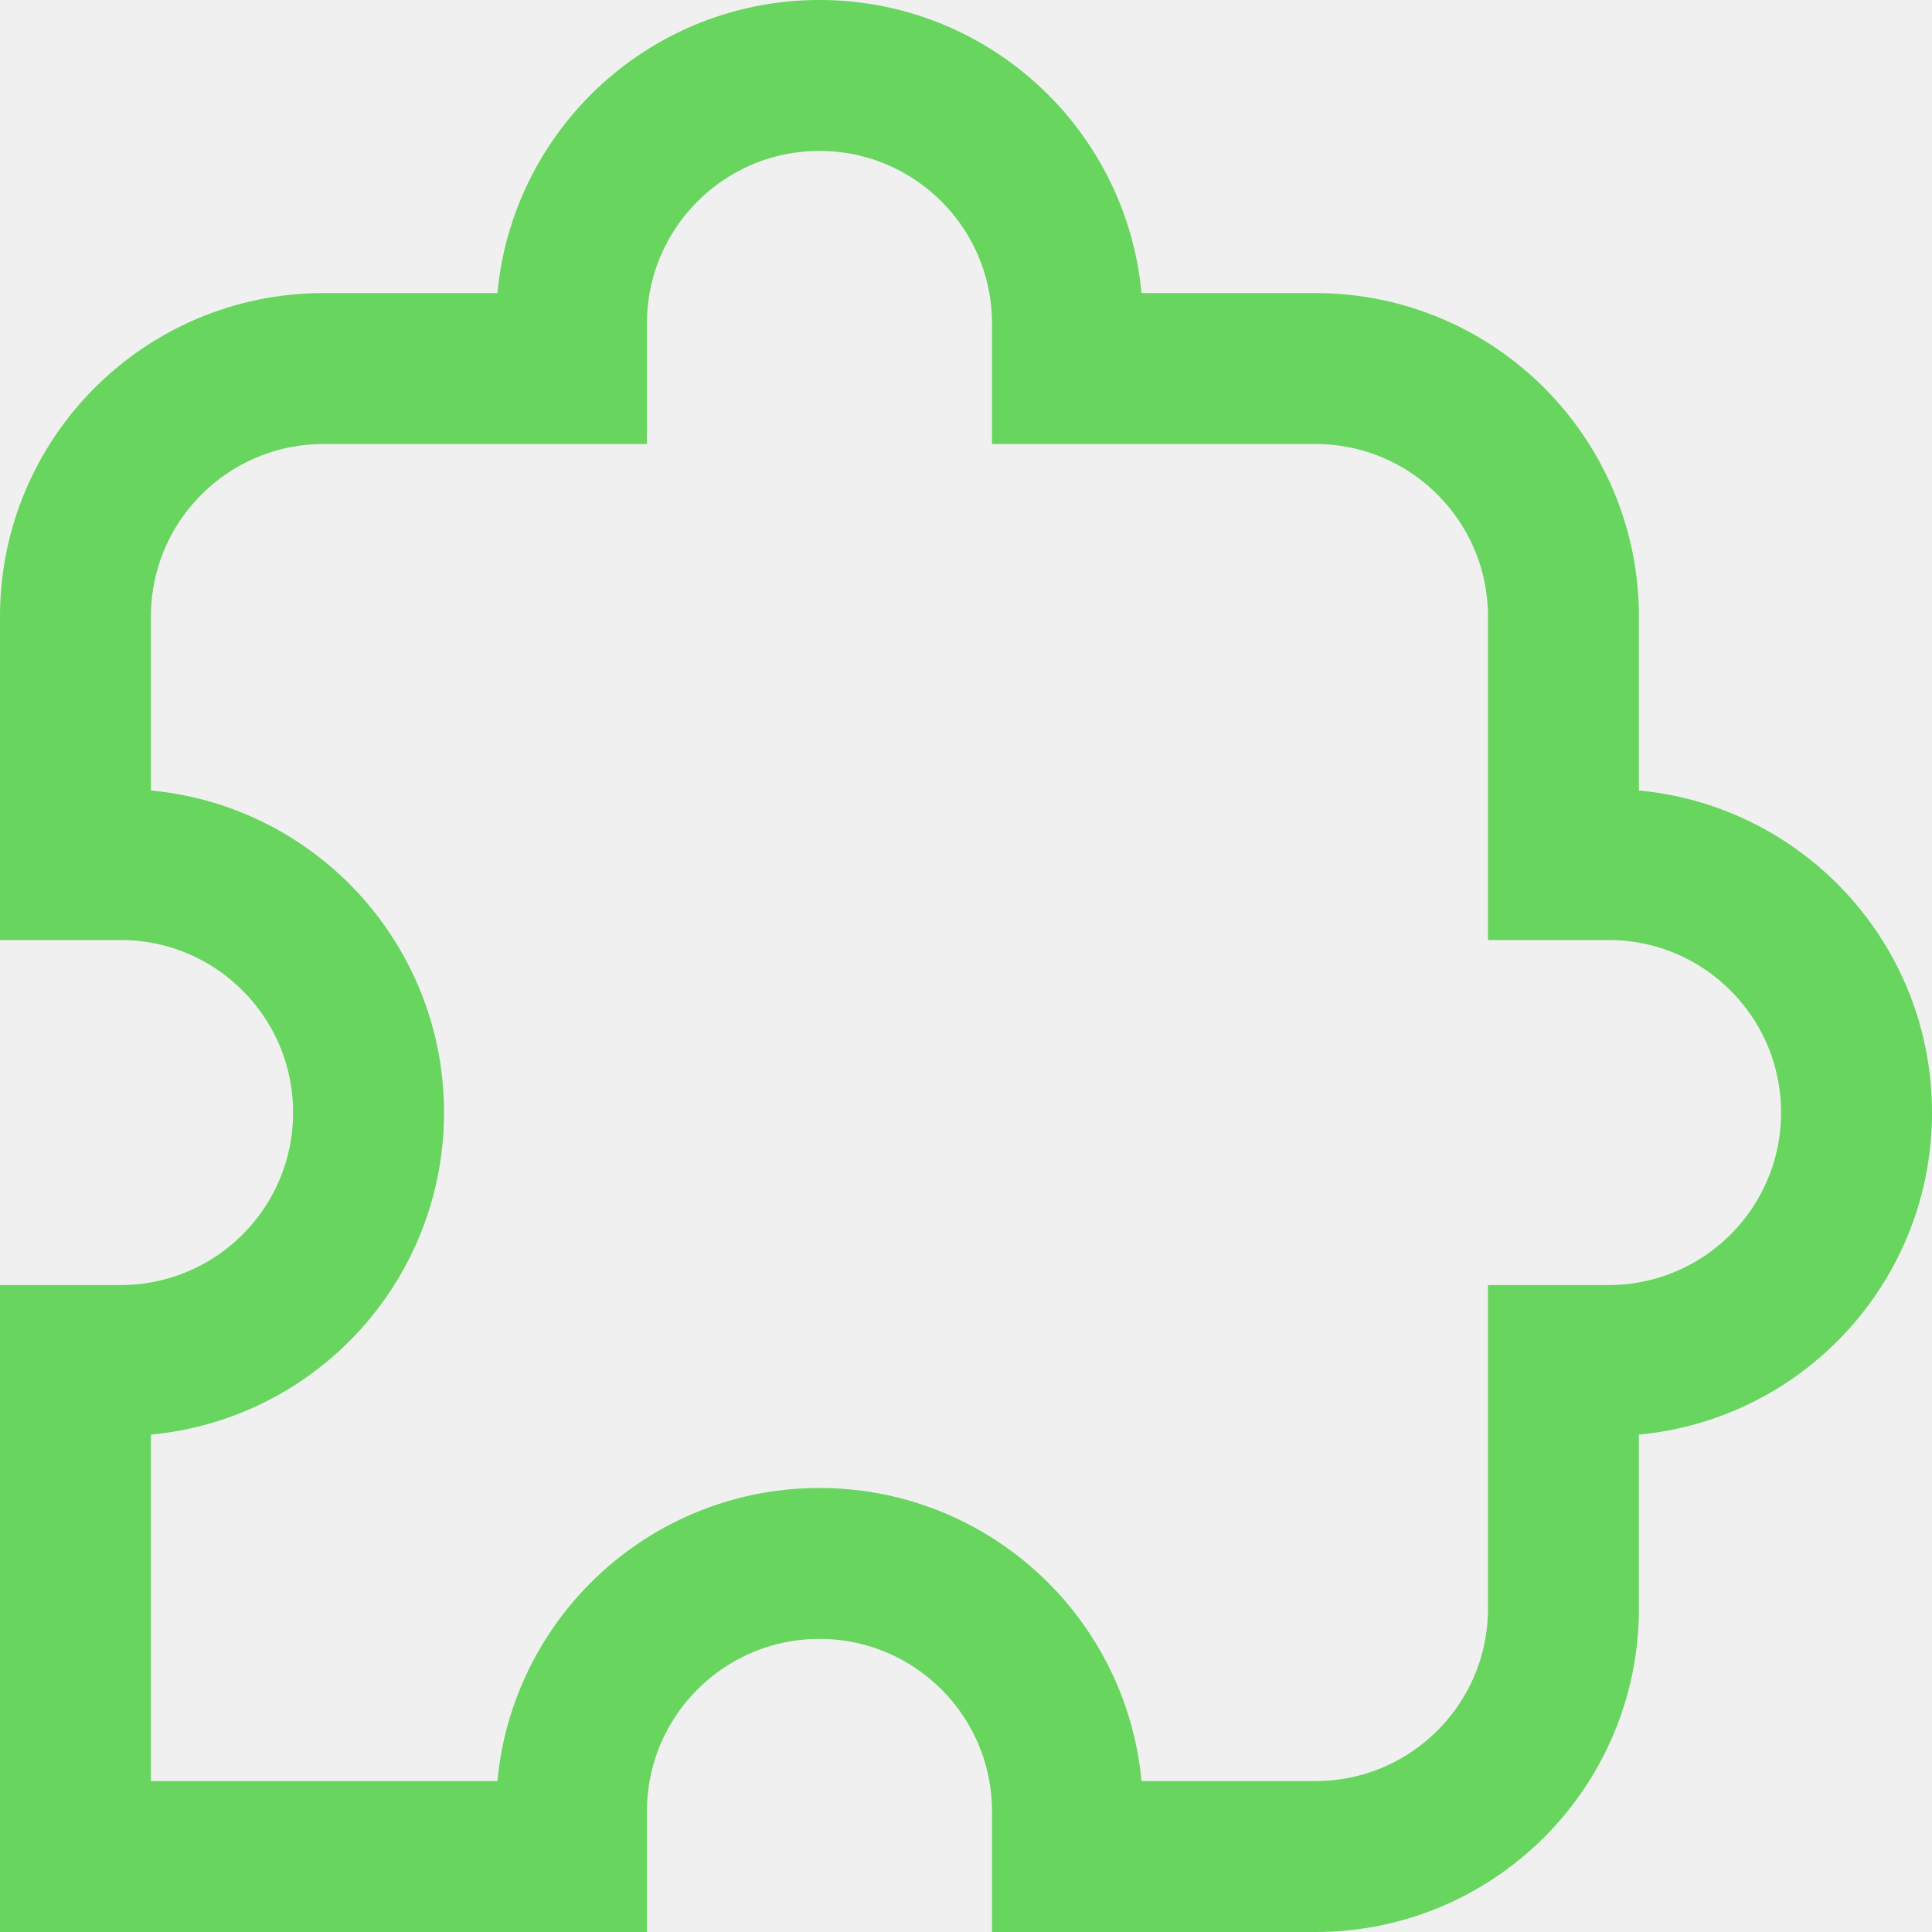
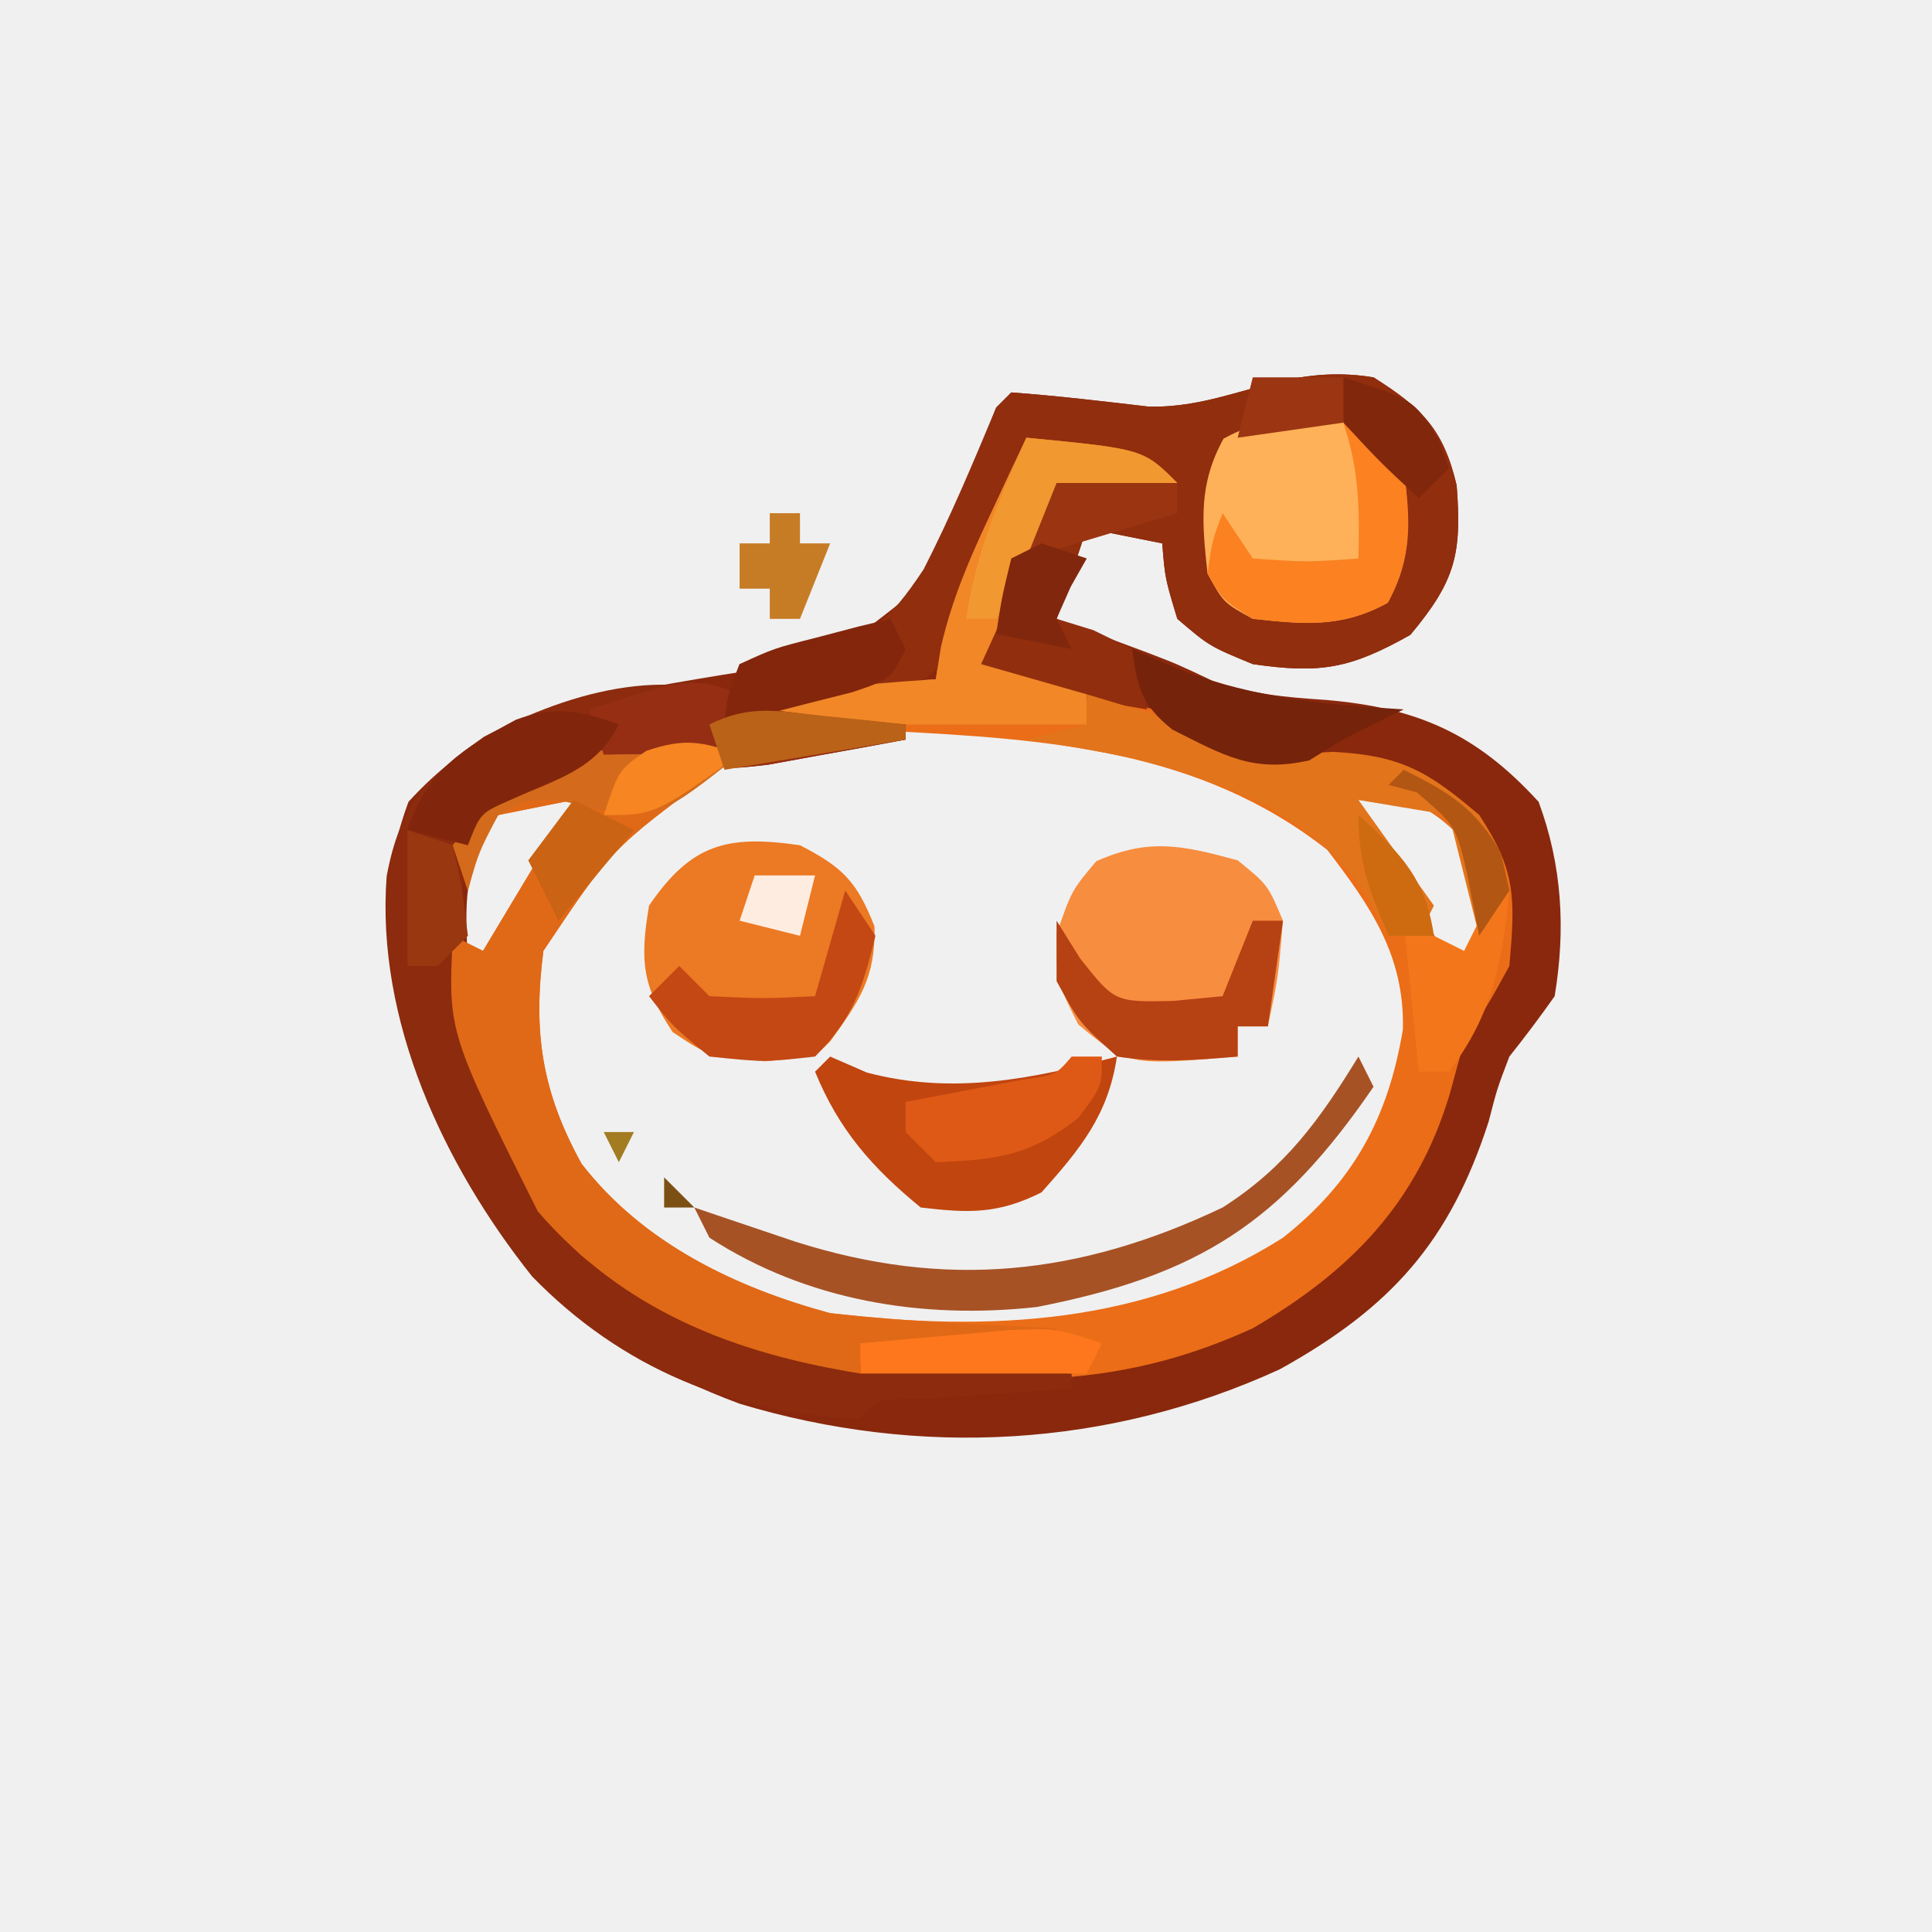
- <svg xmlns="http://www.w3.org/2000/svg" width="72" height="72" viewBox="0 0 72 72" fill="none">
-   <g clip-path="url(#clip0_305_516)">
-     <g clip-path="url(#clip1_305_516)">
-       <path d="M49.023 69.188C54.127 69.188 58.265 65.05 58.265 59.945V50.703H59.945C65.05 50.703 69.188 46.566 69.188 41.461C69.188 36.357 65.05 32.219 59.945 32.219H58.265V22.977C58.265 17.873 54.127 13.735 49.023 13.735H39.781V12.055C39.781 6.95 35.643 2.812 30.539 2.812C25.434 2.812 21.297 6.95 21.297 12.055V13.735H12.055C6.95 13.735 2.812 17.873 2.812 22.977V32.219H4.493C9.597 32.219 13.735 36.357 13.735 41.461C13.735 46.566 9.597 50.703 4.493 50.703H2.812V69.188H21.297V67.507C21.297 62.403 25.434 58.265 30.539 58.265C35.643 58.265 39.781 62.403 39.781 67.507V69.188H49.023Z" stroke="#67D55E" stroke-width="5.625" />
-     </g>
-   </g>
-   <defs>
-     <clipPath id="clip0_305_516">
-       <rect width="72" height="72" fill="white" />
-     </clipPath>
-     <clipPath id="clip1_305_516">
-       <rect width="72" height="72" fill="white" />
-     </clipPath>
-   </defs>
+ <svg xmlns="http://www.w3.org/2000/svg" version="1.1" width="128" height="128">
+   <path d="M0 0 C3.209 2.03 4.629 3.423 5.508 7.16 C5.857 11.705 5.432 13.484 2.438 17.062 C-1.531 19.299 -3.517 19.652 -8 19 C-10.875 17.812 -10.875 17.812 -13 16 C-13.812 13.312 -13.812 13.312 -14 11 C-16.475 10.505 -16.475 10.505 -19 10 C-19.66 11.98 -20.32 13.96 -21 16 C-19.025 16.736 -17.051 17.472 -15.074 18.203 C-13 19 -13 19 -10.625 20.125 C-7.993 21.002 -5.881 21.192 -3.125 21.375 C2.872 21.893 6.789 23.575 10.938 28.125 C12.497 32.344 12.737 36.559 12 41 C11.04 42.362 10.039 43.697 9 45 C8.195 47.108 8.195 47.108 7.625 49.312 C5.051 57.282 1.151 61.635 -6.195 65.711 C-17.526 70.919 -30.086 71.589 -42 68 C-52.474 64.116 -57.771 58.143 -62.438 48.125 C-65.231 41.157 -66.586 35.29 -63.938 28.125 C-60.045 23.856 -55.928 22.038 -50.375 21 C-49.531 20.84 -48.686 20.68 -47.816 20.516 C-45.787 20.144 -43.753 19.804 -41.715 19.484 C-35.553 18.261 -35.553 18.261 -30.757 14.461 C-28.337 10.515 -26.671 6.304 -25 2 C-24.67 1.67 -24.34 1.34 -24 1 C-20.948 1.223 -17.922 1.586 -14.883 1.941 C-9.518 2.05 -6.016 -0.99 0 0 Z M-52.438 32.625 C-55.432 36.362 -56.368 38.85 -56.27 43.781 C-55.562 49.606 -52.78 53.701 -48.25 57.312 C-41.872 61.989 -35.038 63.567 -27.25 63.5 C-26.466 63.494 -25.683 63.487 -24.876 63.48 C-15.875 63.2 -8.289 60.808 -1.875 54.25 C1.254 50.178 2.953 46.173 3 41 C1.327 35.097 -1.577 31.2 -6.75 27.875 C-20.409 20.385 -41.572 20.211 -52.438 32.625 Z M-58 29 C-60.429 32.644 -60.162 34.712 -60 39 C-57.459 36.697 -55.929 34.327 -54.312 31.312 C-53.876 30.504 -53.439 29.696 -52.988 28.863 C-52.662 28.248 -52.336 27.634 -52 27 C-54.532 27 -55.833 27.713 -58 29 Z M-2 27 C-1.043 28.605 -0.084 30.209 0.875 31.812 C1.409 32.706 1.942 33.599 2.492 34.52 C3.619 36.373 4.797 38.195 6 40 C7.42 37.159 7.315 35.145 7 32 C4.37 28.396 2.275 27.716 -2 27 Z " fill="#8A280D" transform="translate(91,25)" />
+   <path d="M0 0 C7.75 0.75 7.75 0.75 10 3 C7 4 7 4 2 4 C0.35 7.63 -1.3 11.26 -3 15 C-1.975 15.266 -0.95 15.531 0.105 15.805 C1.466 16.161 2.827 16.518 4.188 16.875 C4.861 17.049 5.535 17.223 6.229 17.402 C9.157 18.174 11.971 18.988 14.773 20.141 C17.137 21.221 17.137 21.221 20.438 20.875 C24.812 21.028 26.644 22.269 30 25 C32.484 28.726 32.38 30.587 32 35 C30.625 37.5 30.625 37.5 29 40 C28.536 41.702 28.536 41.702 28.062 43.438 C25.89 50.723 21.448 55.239 15 59 C8.732 61.857 3.477 62.514 -3.375 62.438 C-4.304 62.431 -5.233 62.425 -6.19 62.419 C-12.804 62.268 -18.256 61.478 -24 58 C-25.114 57.381 -26.227 56.763 -27.375 56.125 C-33.034 51.544 -35.951 44.876 -38 38 C-38.109 35.191 -38.109 35.191 -38 33 C-37.34 33.33 -36.68 33.66 -36 34 C-34.02 30.7 -32.04 27.4 -30 24 C-31.65 24.33 -33.3 24.66 -35 25 C-36.375 27.476 -36.375 27.476 -37 30 C-37.33 29.01 -37.66 28.02 -38 27 C-34.305 22.32 -31.219 21.222 -25.402 20.164 C-22.999 20 -21.281 20.273 -19 21 C-19.603 21.436 -20.207 21.871 -20.828 22.32 C-27.466 27.222 -27.466 27.222 -32 34 C-32.695 39.386 -32.103 43.34 -29.465 48.109 C-25.404 53.35 -19.29 56.329 -13 58 C-2.521 59.251 7.894 58.783 17 53 C21.671 49.309 23.969 45.064 24.945 39.203 C25.067 34.319 22.808 31.053 19.938 27.312 C11.473 20.649 1.445 19.98 -8.938 19.438 C-9.717 19.394 -10.496 19.351 -11.299 19.307 C-13.199 19.202 -15.1 19.1 -17 19 C-16.67 18.34 -16.34 17.68 -16 17 C-13.715 16.586 -13.715 16.586 -10.938 16.375 C-10.018 16.3 -9.099 16.225 -8.152 16.148 C-7.087 16.075 -7.087 16.075 -6 16 C-5.888 15.295 -5.776 14.59 -5.66 13.863 C-4.937 10.726 -3.805 8.099 -2.438 5.188 C-1.982 4.212 -1.527 3.236 -1.059 2.23 C-0.535 1.126 -0.535 1.126 0 0 Z M21 23 C21.957 24.605 22.916 26.209 23.875 27.812 C24.409 28.706 24.942 29.599 25.492 30.52 C26.619 32.373 27.797 34.195 29 36 C30.42 33.159 30.315 31.145 30 28 C27.37 24.396 25.275 23.716 21 23 Z " fill="#EB6D17" transform="translate(68,29)" />
+   <path d="M0 0 C3.209 2.03 4.629 3.423 5.508 7.16 C5.857 11.705 5.432 13.484 2.438 17.062 C-1.531 19.299 -3.517 19.652 -8 19 C-10.875 17.812 -10.875 17.812 -13 16 C-13.812 13.312 -13.812 13.312 -14 11 C-16.475 10.505 -16.475 10.505 -19 10 C-19.66 11.98 -20.32 13.96 -21 16 C-20.196 16.247 -19.391 16.495 -18.562 16.75 C-17.717 17.163 -16.871 17.575 -16 18 C-15.67 19.32 -15.34 20.64 -15 22 C-20.94 21.01 -20.94 21.01 -27 20 C-26.191 18.02 -25.377 16.041 -24.562 14.062 C-24.11 12.96 -23.658 11.858 -23.191 10.723 C-22 8 -22 8 -21 7 C-18.667 6.959 -16.333 6.958 -14 7 C-16.97 6.01 -19.94 5.02 -23 4 C-23.65 6.011 -23.65 6.011 -24.312 8.062 C-24.601 8.881 -24.89 9.7 -25.188 10.543 C-26.119 13.204 -26.119 13.204 -26.812 16.875 C-29.638 20.912 -31.453 20.914 -36.188 21.938 C-38.454 22.321 -40.724 22.684 -43 23 C-42.789 21.055 -42.789 21.055 -42 19 C-39.961 18.445 -39.961 18.445 -37.375 18.125 C-33.283 17.115 -32.208 16.312 -29.816 12.734 C-28.022 9.237 -26.516 5.625 -25 2 C-24.67 1.67 -24.34 1.34 -24 1 C-20.948 1.223 -17.922 1.586 -14.883 1.941 C-9.518 2.05 -6.016 -0.99 0 0 Z " fill="#912E0E" transform="translate(91,25)" />
+   <path d="M0 0 C1.537 0.225 3.08 0.408 4.625 0.562 C5.442 0.646 6.26 0.73 7.102 0.816 C7.728 0.877 8.355 0.938 9 1 C9 1.33 9 1.66 9 2 C7.064 2.363 5.126 2.715 3.188 3.062 C2.109 3.26 1.03 3.457 -0.082 3.66 C-3 4 -3 4 -6 3 C-10.491 3.382 -14.663 4.268 -18.625 6.438 C-20.996 10.856 -20.734 15.119 -20 20 C-18.642 24.164 -16.927 28.071 -15 32 C-14.698 32.733 -14.397 33.467 -14.086 34.223 C-12.697 36.496 -11.437 36.992 -9 38 C-8.34 38.342 -7.68 38.683 -7 39.035 C-6.34 39.374 -5.68 39.713 -5 40.062 C-4.34 40.404 -3.68 40.746 -3 41.098 C0.317 42.594 3.493 43.125 7.109 43.316 C7.863 43.358 8.618 43.4 9.395 43.443 C10.172 43.483 10.949 43.522 11.75 43.562 C12.543 43.606 13.336 43.649 14.152 43.693 C16.101 43.799 18.051 43.9 20 44 C20 44.33 20 44.66 20 45 C19.073 45.061 18.146 45.121 17.191 45.184 C15.994 45.267 14.796 45.351 13.562 45.438 C12.368 45.519 11.173 45.6 9.941 45.684 C7.114 45.677 7.114 45.677 6 47 C-2.422 46.694 -9.819 43.663 -15.75 37.562 C-21.612 30.196 -26.102 20.602 -25.383 11.051 C-24.505 6.35 -22.785 4.56 -18.938 1.812 C-12.893 -1.358 -6.271 -3.135 0 0 Z " fill="#8C2B0E" transform="translate(51,47)" />
+   <path d="M0 0 C-0.603 0.436 -1.207 0.871 -1.828 1.32 C-8.466 6.222 -8.466 6.222 -13 13 C-13.695 18.386 -13.103 22.34 -10.465 27.109 C-6.388 32.371 -0.297 35.28 6 37 C8.648 37.283 11.223 37.502 13.875 37.625 C14.908 37.683 14.908 37.683 15.961 37.742 C17.64 37.835 19.32 37.919 21 38 C21 38.33 21 38.66 21 39 C16.71 39 12.42 39 8 39 C8 39.66 8 40.32 8 41 C-0.406 39.644 -7.689 36.834 -13.375 30.25 C-19.318 18.365 -19.318 18.365 -19 12 C-18.01 12.495 -18.01 12.495 -17 13 C-15.02 9.7 -13.04 6.4 -11 3 C-12.65 3.33 -14.3 3.66 -16 4 C-17.375 6.476 -17.375 6.476 -18 9 C-18.33 8.01 -18.66 7.02 -19 6 C-15.305 1.32 -12.219 0.222 -6.402 -0.836 C-3.999 -1 -2.281 -0.727 0 0 Z " fill="#E06917" transform="translate(49,50)" />
+   <path d="M0 0 C2.844 1.461 3.763 2.399 4.938 5.375 C5.018 8.747 3.948 10.303 2 13 C1 14 1 14 -2.312 14.312 C-6 14 -6 14 -8.438 12.375 C-10.472 9.283 -10.606 7.636 -10 4 C-7.201 -0.09 -4.831 -0.704 0 0 Z " fill="#EC7923" transform="translate(53,56)" />
+   <path d="M0 0 C2 1.625 2 1.625 3 4 C2.688 7.75 2.688 7.75 2 11 C1.34 11 0.68 11 0 11 C0 11.66 0 12.32 0 13 C-7.269 13.606 -7.269 13.606 -10.562 10.875 C-12 8 -12 8 -12 4.875 C-11 2 -11 2 -9.375 0.062 C-5.887 -1.498 -3.636 -0.992 0 0 Z " fill="#F78D3F" transform="translate(82,57)" />
+   <path d="M0 0 C1.938 1.062 1.938 1.062 3 3 C3.365 6.409 3.614 8.88 1.938 11.938 C-1.12 13.614 -3.591 13.365 -7 13 C-8.938 11.938 -8.938 11.938 -10 10 C-10.365 6.591 -10.614 4.12 -8.938 1.062 C-5.88 -0.614 -3.409 -0.365 0 0 Z " fill="#FEB158" transform="translate(90,28)" />
+   <path d="M0 0 C7.75 0.75 7.75 0.75 10 3 C7 4 7 4 2 4 C0.35 7.63 -1.3 11.26 -3 15 C-0.69 15.66 1.62 16.32 4 17 C4 17.66 4 18.32 4 19 C-2.93 19 -9.86 19 -17 19 C-16.67 18.34 -16.34 17.68 -16 17 C-13.715 16.586 -13.715 16.586 -10.938 16.375 C-10.018 16.3 -9.099 16.225 -8.152 16.148 C-7.087 16.075 -7.087 16.075 -6 16 C-5.888 15.295 -5.776 14.59 -5.66 13.863 C-4.937 10.726 -3.805 8.099 -2.438 5.188 C-1.982 4.212 -1.527 3.236 -1.059 2.23 C-0.709 1.494 -0.36 0.758 0 0 Z " fill="#F18727" transform="translate(68,29)" />
+   <path d="M0 0 C0.804 0.351 1.609 0.701 2.438 1.062 C8.125 2.559 13.384 1.487 19 0 C18.426 3.877 16.573 6.115 14 9 C11.111 10.444 9.204 10.377 6 10 C2.793 7.376 0.568 4.848 -1 1 C-0.67 0.67 -0.34 0.34 0 0 Z " fill="#C1450F" transform="translate(55,70)" />
+   <path d="M0 0 C1.604 0.479 3.208 0.958 4.812 1.438 C6.152 1.838 6.152 1.838 7.52 2.246 C9.355 2.804 11.18 3.393 13 4 C14.093 3.938 15.186 3.876 16.312 3.812 C20.783 4.04 22.632 5.102 26 8 C27.5 10.562 27.5 10.562 28 13 C27.01 14.485 27.01 14.485 26 16 C25.34 13.36 24.68 10.72 24 8 C21.03 7.505 21.03 7.505 18 7 C19.65 9.31 21.3 11.62 23 14 C22.67 14.66 22.34 15.32 22 16 C21.34 16 20.68 16 20 16 C19.505 15.113 19.01 14.226 18.5 13.312 C15.1 7.986 9.031 5.795 3.125 4.246 C0.754 3.765 -1.606 3.341 -4 3 C-2.68 2.67 -1.36 2.34 0 2 C0 1.34 0 0.68 0 0 Z " fill="#E2741B" transform="translate(72,46)" />
+   <path d="M0 0 C0.495 0.99 0.495 0.99 1 2 C-5.139 10.969 -10.524 14.494 -21.32 16.594 C-28.881 17.428 -36.541 16.19 -43 12 C-43.33 11.34 -43.66 10.68 -44 10 C-43.397 10.205 -42.793 10.41 -42.172 10.621 C-41.373 10.891 -40.573 11.16 -39.75 11.438 C-38.961 11.704 -38.172 11.971 -37.359 12.246 C-27.363 15.44 -18.475 14.512 -9 10 C-4.822 7.333 -2.581 4.206 0 0 Z " fill="#A75225" transform="translate(90,70)" />
+   <path d="M0 0 C2 1.062 2 1.062 4 3 C4.431 6.445 4.633 8.845 2.938 11.938 C-0.12 13.614 -2.591 13.365 -6 13 C-8 11.75 -8 11.75 -9 10 C-8.688 7.812 -8.688 7.812 -8 6 C-7.01 7.485 -7.01 7.485 -6 9 C-2.416 9.25 -2.416 9.25 1 9 C1.074 5.657 1.065 3.196 0 0 Z " fill="#FB8121" transform="translate(89,28)" />
+   <path d="M0 0 C0.516 0.825 1.031 1.65 1.562 2.5 C3.858 5.401 3.858 5.401 7.75 5.312 C8.822 5.209 9.895 5.106 11 5 C11.66 3.35 12.32 1.7 13 0 C13.66 0 14.32 0 15 0 C14.67 2.31 14.34 4.62 14 7 C13.34 7 12.68 7 12 7 C12 7.66 12 8.32 12 9 C9.141 9.238 6.802 9.433 4 9 C1.5 6.75 1.5 6.75 0 4 C0 2.68 0 1.36 0 0 Z " fill="#B64113" transform="translate(70,61)" />
+   <path d="M0 0 C-5.194 4.081 -5.194 4.081 -9.125 3.688 C-10.074 3.461 -11.023 3.234 -12 3 C-14.24 2.975 -14.24 2.975 -16 4 C-17.297 6.49 -17.297 6.49 -18 9 C-18.33 8.01 -18.66 7.02 -19 6 C-15.305 1.32 -12.219 0.222 -6.402 -0.836 C-3.999 -1 -2.281 -0.727 0 0 Z " fill="#D46A1B" transform="translate(49,50)" />
+   <path d="M0 0 C7.75 0.75 7.75 0.75 10 3 C7.072 3.976 5.044 4.082 2 4 C0.68 6.64 -0.64 9.28 -2 12 C-2.66 12 -3.32 12 -4 12 C-3.335 7.611 -1.812 4.019 0 0 Z " fill="#F29830" transform="translate(68,29)" />
+   <path d="M0 0 C0.66 0.99 1.32 1.98 2 3 C1.16 6.432 0.515 8.485 -2 11 C-5.375 11.375 -5.375 11.375 -9 11 C-11.438 9 -11.438 9 -13 7 C-12.34 6.34 -11.68 5.68 -11 5 C-10.34 5.66 -9.68 6.32 -9 7 C-5.417 7.167 -5.417 7.167 -2 7 C-1.34 4.69 -0.68 2.38 0 0 Z " fill="#C34814" transform="translate(56,59)" />
+   <path d="M0 0 C1.114 0.474 2.228 0.949 3.375 1.438 C8.177 3.262 12.903 3.697 18 4 C17.386 4.302 16.773 4.603 16.141 4.914 C13.949 5.99 13.949 5.99 11.75 7.375 C7.98 8.232 6.04 7.02 2.672 5.336 C0.617 3.694 0.367 2.556 0 0 Z " fill="#76230B" transform="translate(75,43)" />
+   <path d="M0 0 C1.537 0.225 3.08 0.408 4.625 0.562 C5.442 0.646 6.26 0.73 7.102 0.816 C7.728 0.877 8.355 0.938 9 1 C9 1.33 9 1.66 9 2 C7.064 2.363 5.126 2.715 3.188 3.062 C2.109 3.26 1.03 3.457 -0.082 3.66 C-3 4 -3 4 -6 3 C-7.666 2.961 -9.334 2.955 -11 3 C-11.33 2.01 -11.66 1.02 -12 0 C-4.69 -2.345 -4.69 -2.345 0 0 Z " fill="#952E13" transform="translate(51,47)" />
+   <path d="M0 0 C-1.518 3.037 -4.184 3.627 -7.188 5 C-9.172 5.871 -9.172 5.871 -10 8 C-11.32 7.67 -12.64 7.34 -14 7 C-12.732 3.054 -10.311 1.56 -6.82 -0.316 C-4.278 -1.271 -2.512 -0.914 0 0 Z " fill="#81260C" transform="translate(41,48)" />
+   <path d="M0 0 C0.66 0 1.32 0 2 0 C2 2 2 2 0.438 4.062 C-2.71 6.564 -5.024 6.853 -9 7 C-9.66 6.34 -10.32 5.68 -11 5 C-11 4.34 -11 3.68 -11 3 C-10.29 2.867 -9.579 2.734 -8.848 2.598 C-7.929 2.421 -7.009 2.244 -6.062 2.062 C-4.688 1.801 -4.688 1.801 -3.285 1.535 C-1.047 1.223 -1.047 1.223 0 0 Z " fill="#DE5915" transform="translate(71,70)" />
+   <path d="M0 0 C0.33 0 0.66 0 1 0 C0.537 4.725 -0.099 8.171 -3 12 C-3.66 12 -4.32 12 -5 12 C-5.33 8.7 -5.66 5.4 -6 2 C-4.02 2.99 -4.02 2.99 -2 4 C-1.34 2.68 -0.68 1.36 0 0 Z " fill="#F3771A" transform="translate(99,59)" />
+   <path d="M0 0 C0.33 0.66 0.66 1.32 1 2 C0 4 0 4 -2.504 4.852 C-4.018 5.234 -4.018 5.234 -5.562 5.625 C-6.574 5.885 -7.586 6.146 -8.629 6.414 C-9.411 6.607 -10.194 6.801 -11 7 C-10.816 5.109 -10.816 5.109 -10 3 C-7.715 1.953 -7.715 1.953 -4.938 1.25 C-4.018 1.008 -3.099 0.765 -2.152 0.516 C-1.442 0.345 -0.732 0.175 0 0 Z " fill="#83260C" transform="translate(59,41)" />
+   <path d="M0 0 C-0.33 0.66 -0.66 1.32 -1 2 C-5.95 2 -10.9 2 -16 2 C-16 1.34 -16 0.68 -16 0 C-13.897 -0.195 -11.792 -0.381 -9.688 -0.562 C-8.516 -0.667 -7.344 -0.771 -6.137 -0.879 C-3 -1 -3 -1 0 0 Z " fill="#FE771C" transform="translate(73,89)" />
+   <path d="M0 0 C0.99 0.33 1.98 0.66 3 1 C3.625 3.875 3.625 3.875 4 7 C3.34 7.66 2.68 8.32 2 9 C1.34 9 0.68 9 0 9 C0 6.03 0 3.06 0 0 Z " fill="#993810" transform="translate(27,55)" />
+   <path d="M0 0 C2.64 0 5.28 0 8 0 C8 0.66 8 1.32 8 2 C3.05 3.485 3.05 3.485 -2 5 C-1.34 3.35 -0.68 1.7 0 0 Z " fill="#9A3411" transform="translate(70,32)" />
+   <path d="M0 0 C0.66 0 1.32 0 2 0 C2 0.66 2 1.32 2 2 C2.66 2 3.32 2 4 2 C3.34 3.65 2.68 5.3 2 7 C1.34 7 0.68 7 0 7 C0 6.34 0 5.68 0 5 C-0.66 5 -1.32 5 -2 5 C-2 4.01 -2 3.02 -2 2 C-1.34 2 -0.68 2 0 2 C0 1.34 0 0.68 0 0 Z " fill="#C67C25" transform="translate(51,34)" />
+   <path d="M0 0 C4.677 1.477 4.677 1.477 6.312 4.125 C6.539 4.744 6.766 5.362 7 6 C6.34 6.66 5.68 7.32 5 8 C2.5 5.688 2.5 5.688 0 3 C0 2.01 0 1.02 0 0 Z " fill="#81270C" transform="translate(89,25)" />
+   <path d="M0 0 C1.32 0.66 2.64 1.32 4 2 C2.35 3.98 0.7 5.96 -1 8 C-1.66 6.68 -2.32 5.36 -3 4 C-2.01 2.68 -1.02 1.36 0 0 Z " fill="#CA6313" transform="translate(38,53)" />
+   <path d="M0 0 C0.99 0.33 1.98 0.66 3 1 C2.649 1.619 2.299 2.237 1.938 2.875 C1.473 3.927 1.473 3.927 1 5 C1.33 5.66 1.66 6.32 2 7 C0.35 6.67 -1.3 6.34 -3 6 C-2.625 3.562 -2.625 3.562 -2 1 C-1.34 0.67 -0.68 0.34 0 0 Z " fill="#81270D" transform="translate(69,36)" />
+   <path d="M0 0 C3.04 1.52 4.723 2.518 6.438 5.5 C6.623 6.325 6.809 7.15 7 8 C6.01 9.485 6.01 9.485 5 11 C4.753 9.721 4.505 8.443 4.25 7.125 C3.48 3.733 3.48 3.733 0.875 1.5 C0.256 1.335 -0.362 1.17 -1 1 C-0.67 0.67 -0.34 0.34 0 0 Z " fill="#B25613" transform="translate(93,51)" />
+   <path d="M0 0 C-5.625 4 -5.625 4 -9 4 C-8 1 -8 1 -6.188 -0.25 C-3.661 -1.116 -2.478 -0.885 0 0 Z " fill="#F68522" transform="translate(49,50)" />
+   <path d="M0 0 C1.003 0.102 2.006 0.204 3.039 0.309 C3.81 0.392 4.581 0.476 5.375 0.562 C5.375 0.892 5.375 1.222 5.375 1.562 C1.415 2.223 -2.545 2.882 -6.625 3.562 C-6.955 2.572 -7.285 1.583 -7.625 0.562 C-4.897 -0.802 -3.015 -0.316 0 0 Z " fill="#BA6218" transform="translate(54.625,47.4375)" />
+   <path d="M0 0 C1.98 0 3.96 0 6 0 C6 0.99 6 1.98 6 3 C3.69 3.33 1.38 3.66 -1 4 C-0.67 2.68 -0.34 1.36 0 0 Z " fill="#9B3512" transform="translate(83,25)" />
+   <path d="M0 0 C2.799 2.528 4.458 4.204 5 8 C4.01 8 3.02 8 2 8 C0.743 5.094 0 3.204 0 0 Z " fill="#CE6B10" transform="translate(90,54)" />
+   <path d="M0 0 C1.32 0 2.64 0 4 0 C3.67 1.32 3.34 2.64 3 4 C1.68 3.67 0.36 3.34 -1 3 C-0.67 2.01 -0.34 1.02 0 0 Z " fill="#FEECE1" transform="translate(50,58)" />
+   <path d="M0 0 C0.66 0.66 1.32 1.32 2 2 C1.34 2 0.68 2 0 2 C0 1.34 0 0.68 0 0 Z " fill="#7C5015" transform="translate(44,78)" />
+   <path d="M0 0 C0.66 0 1.32 0 2 0 C1.67 0.66 1.34 1.32 1 2 C0.67 1.34 0.34 0.68 0 0 Z " fill="#A37B21" transform="translate(40,75)" />
+   <path d="" fill="#B07200" transform="translate(0,0)" />
+   <path d="" fill="#4D1600" transform="translate(0,0)" />
</svg>
